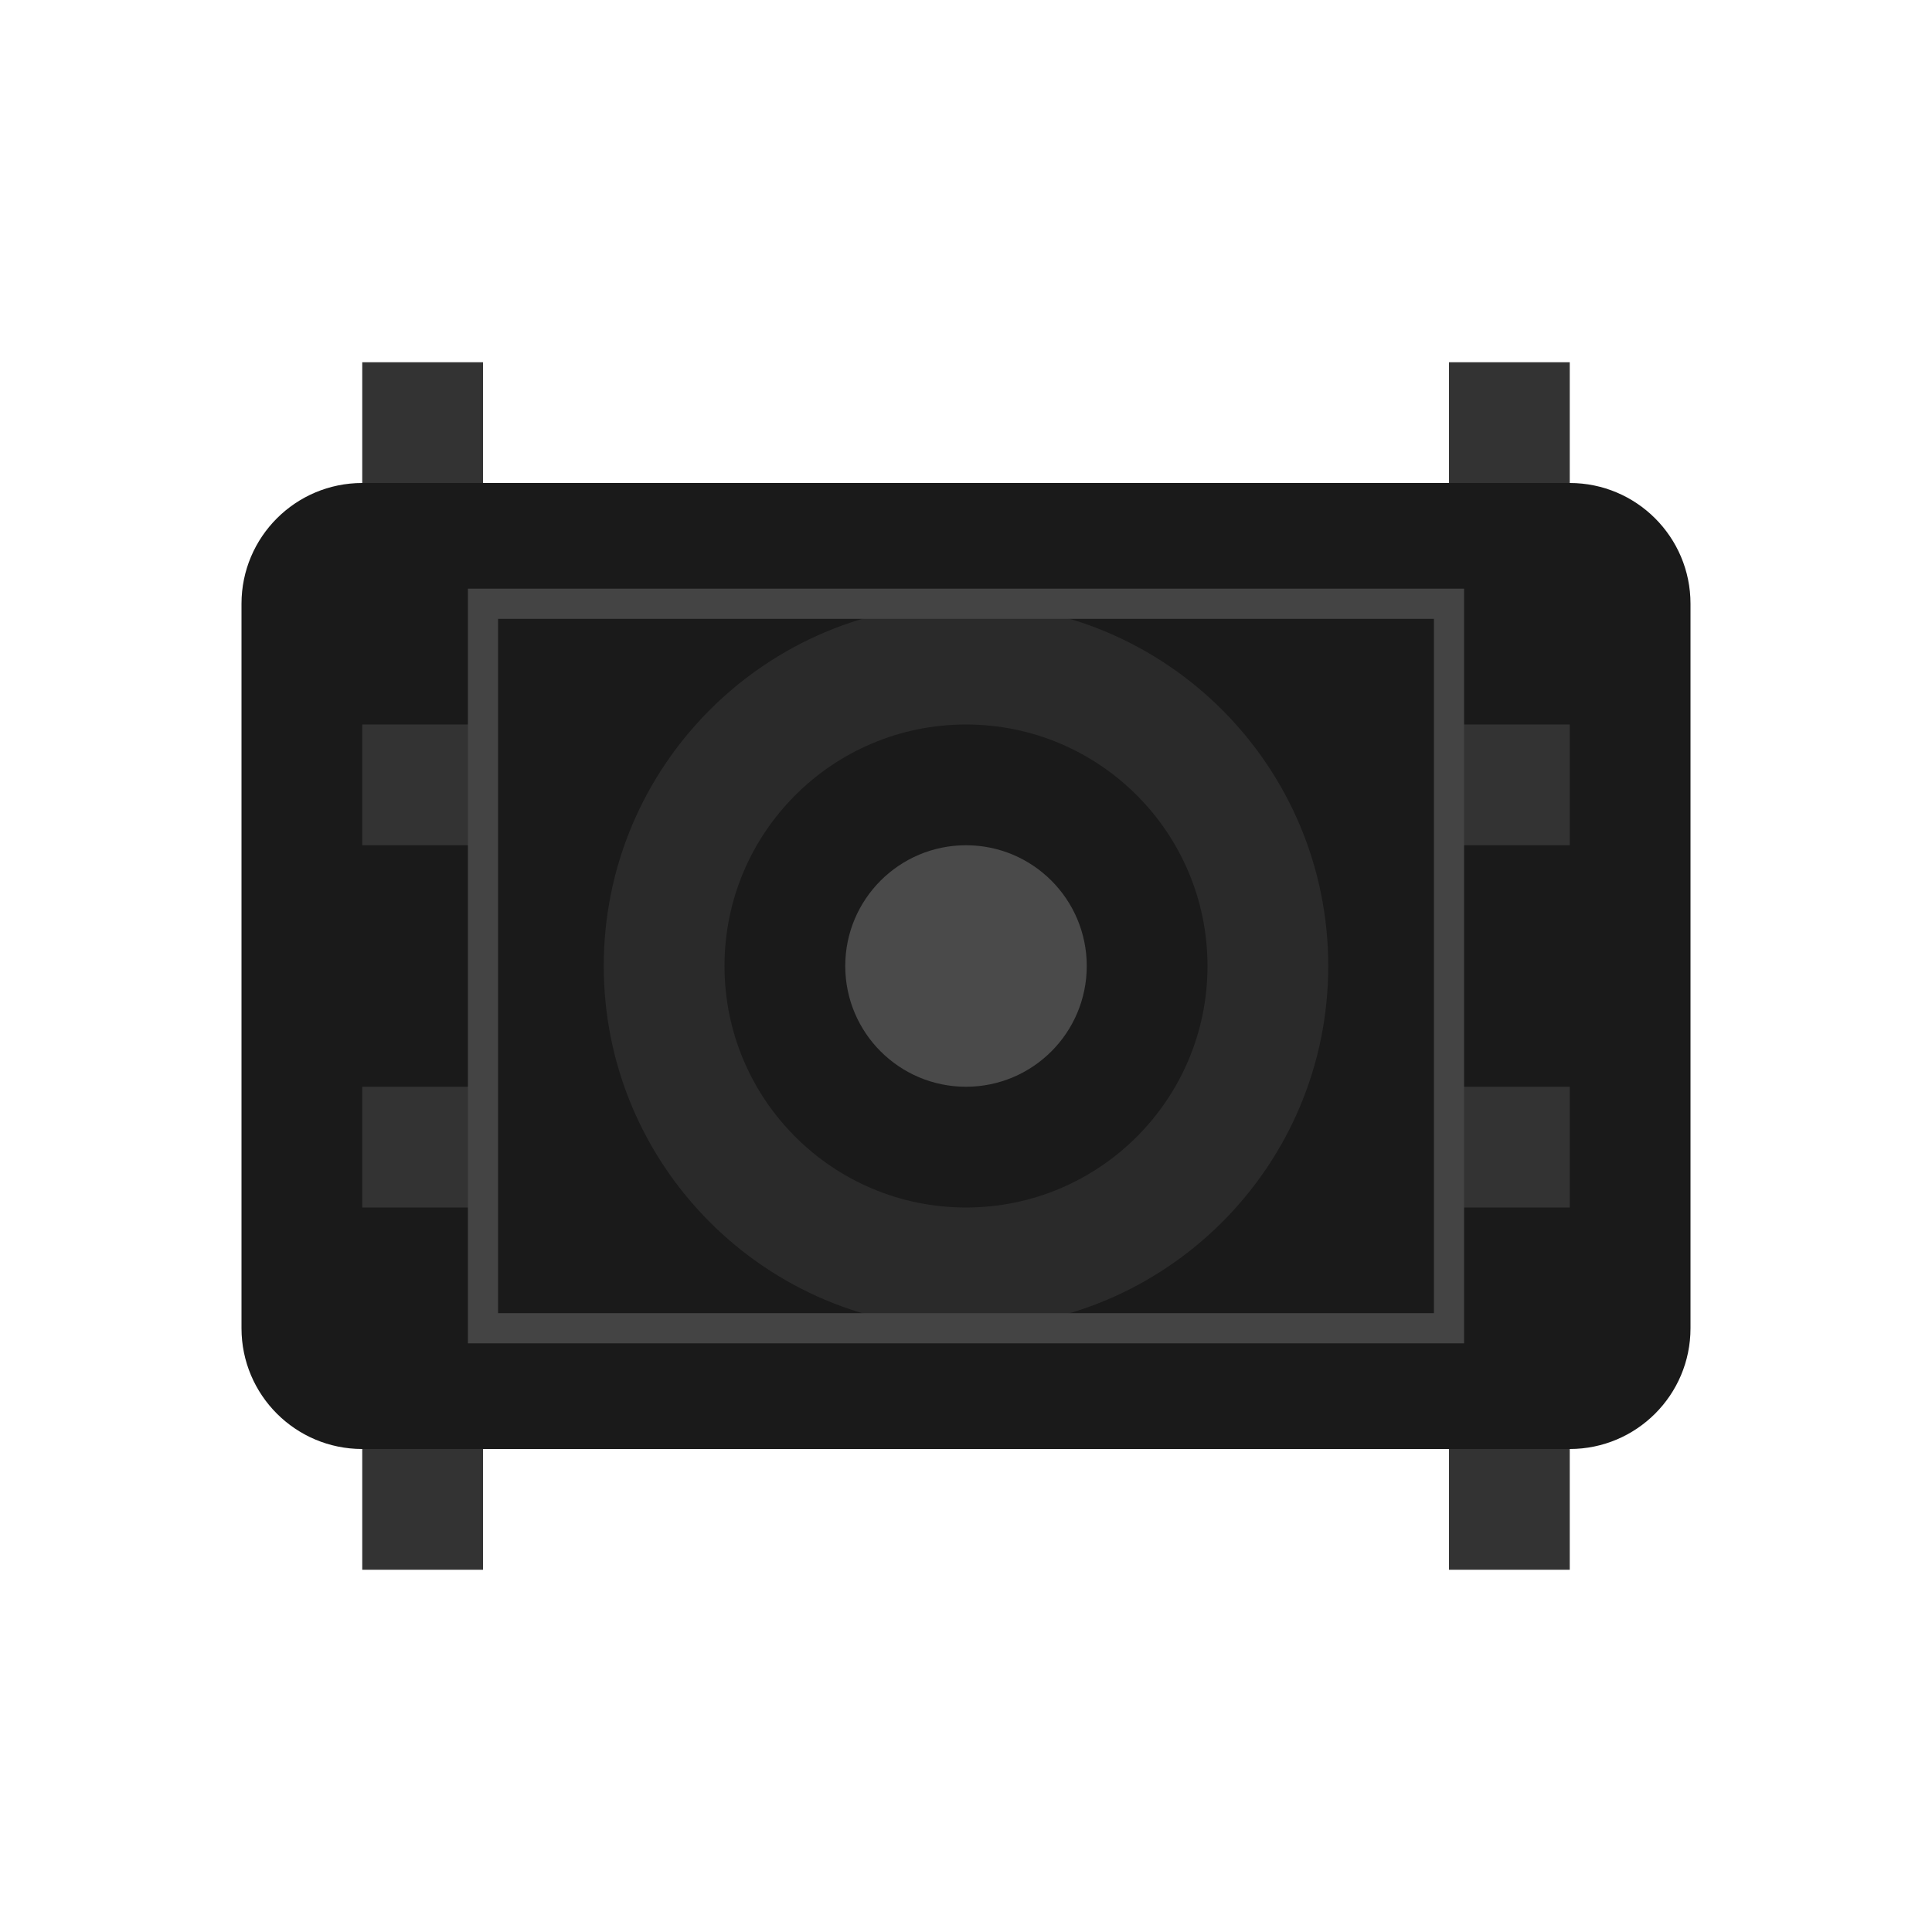
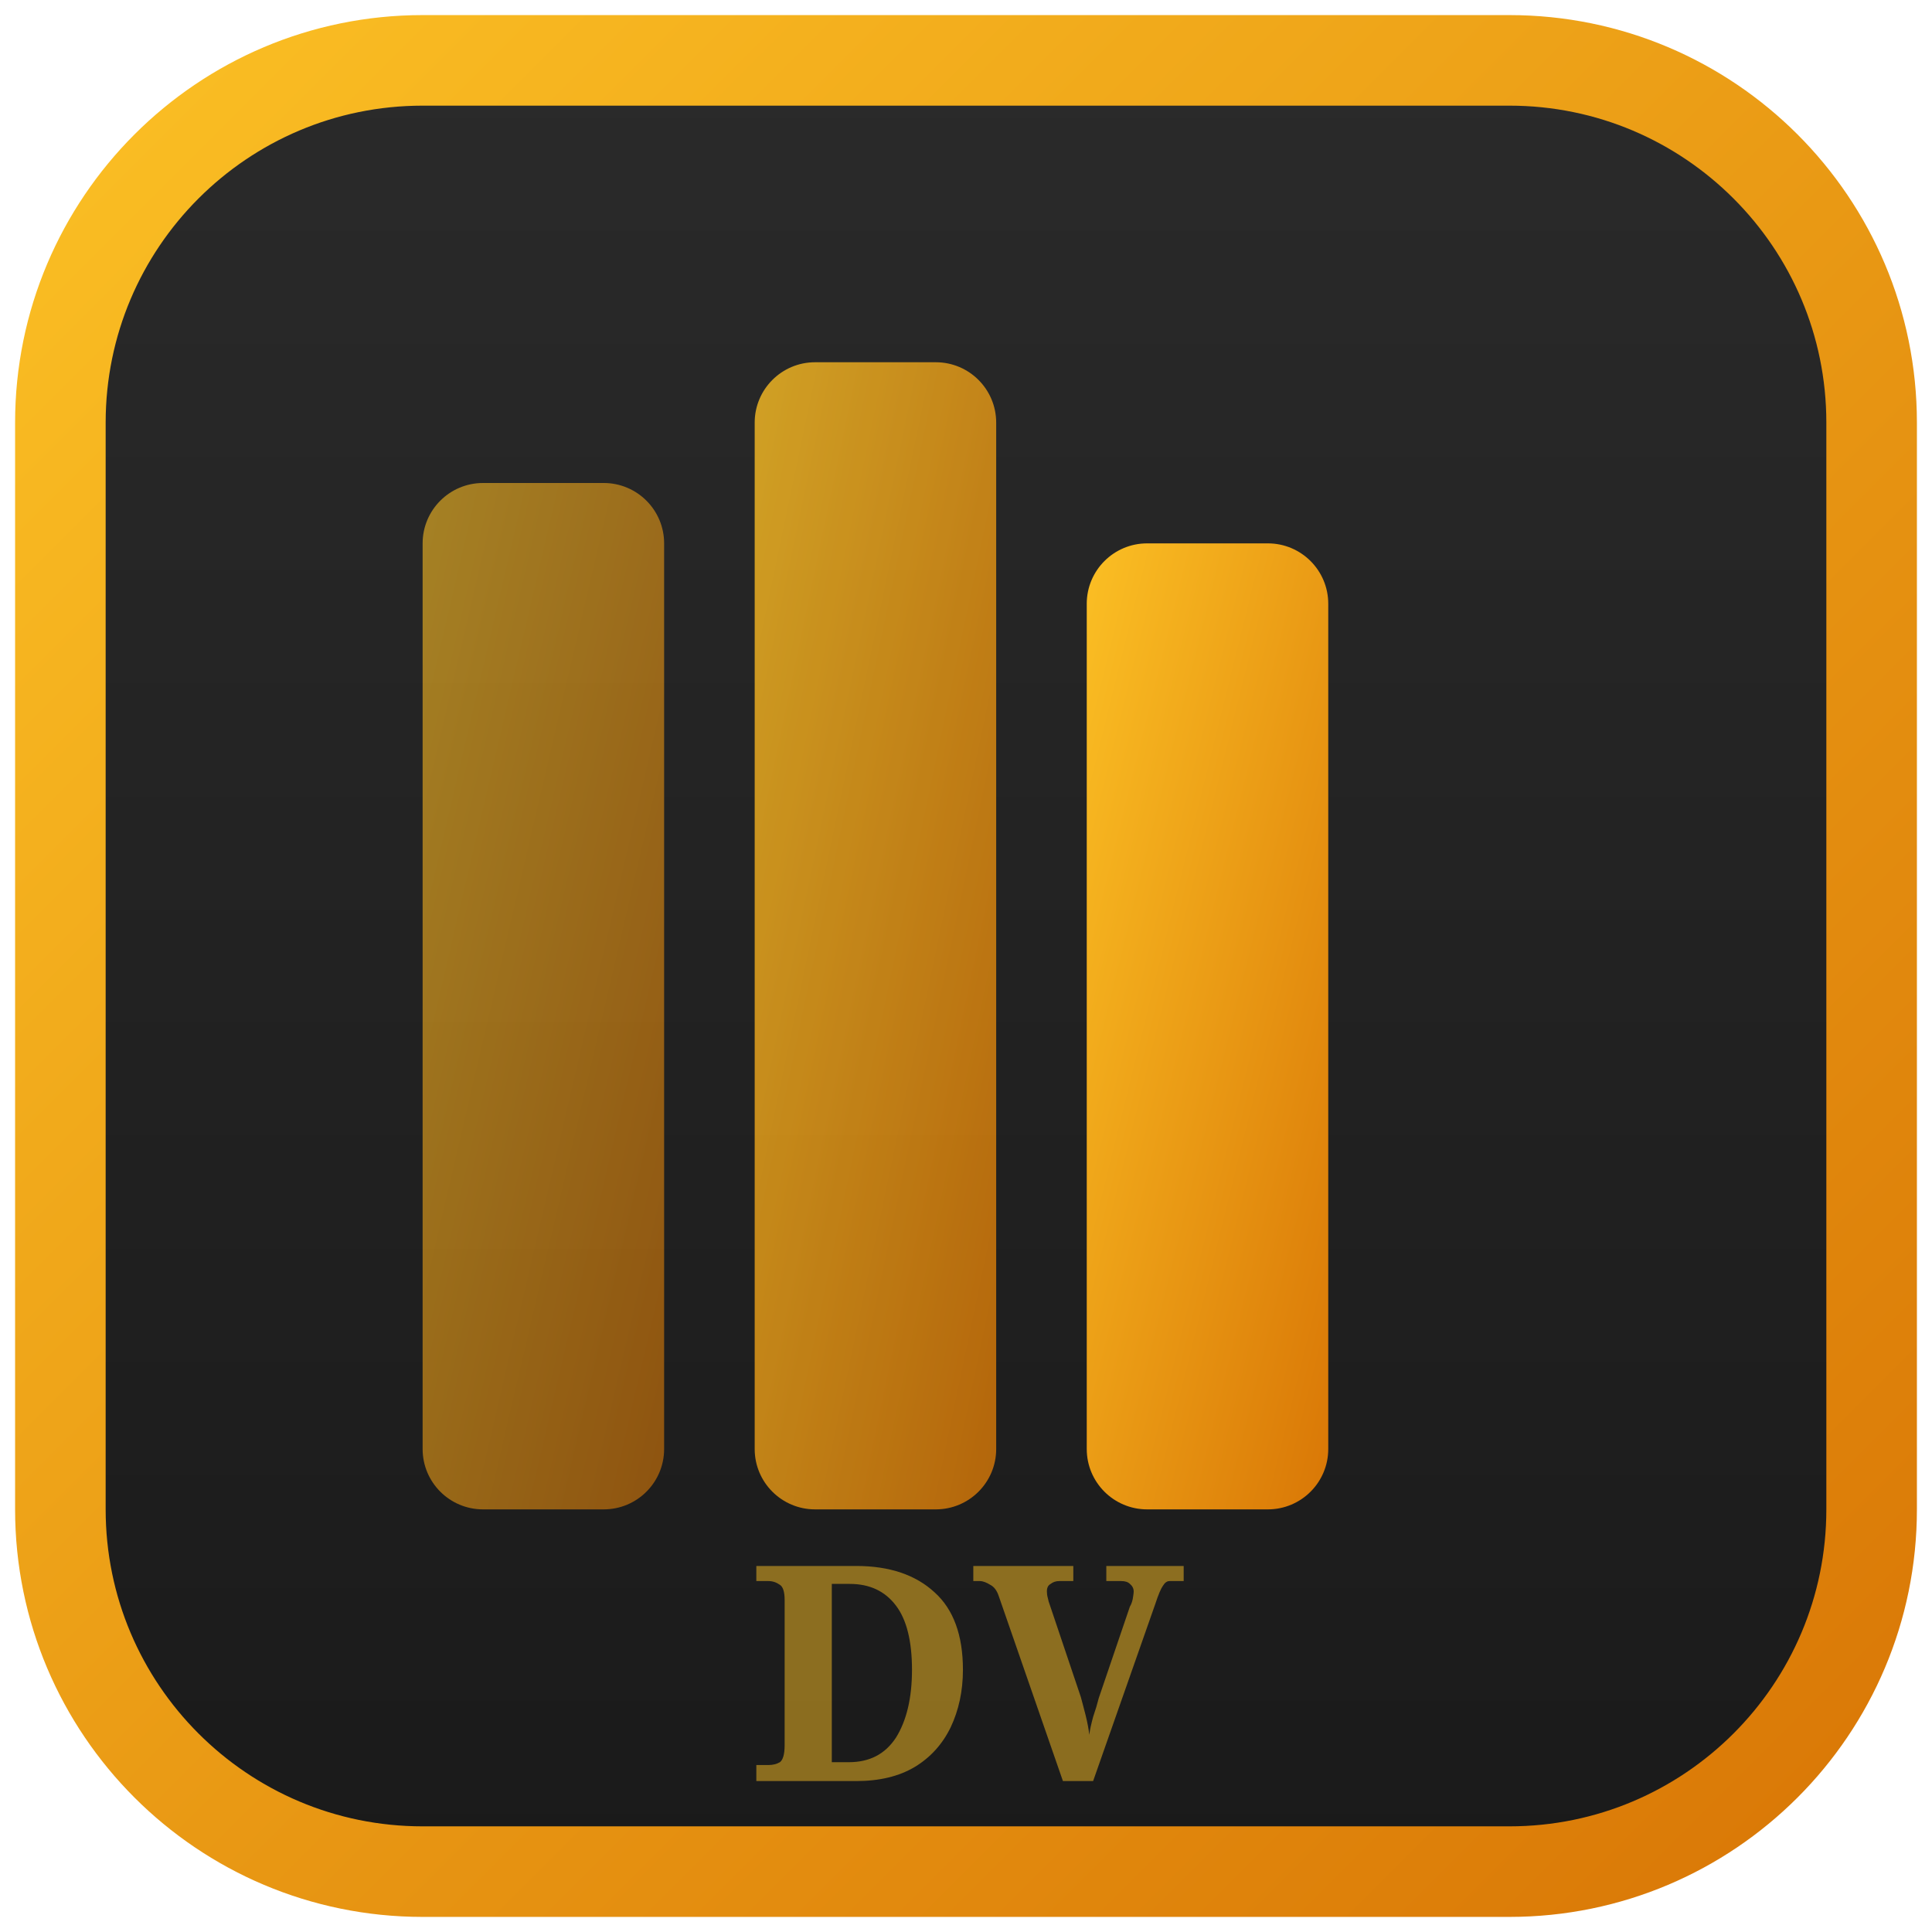
<svg xmlns="http://www.w3.org/2000/svg" viewBox="0 0 32 32" width="32" height="32">
-   <rect x="4" y="8" width="24" height="16" fill="#1a1a1a" rx="2" />
-   <rect x="6" y="6" width="2" height="2" fill="#333" />
-   <rect x="6" y="12" width="2" height="2" fill="#333" />
-   <rect x="6" y="18" width="2" height="2" fill="#333" />
-   <rect x="6" y="24" width="2" height="2" fill="#333" />
-   <rect x="24" y="6" width="2" height="2" fill="#333" />
-   <rect x="24" y="12" width="2" height="2" fill="#333" />
-   <rect x="24" y="18" width="2" height="2" fill="#333" />
-   <rect x="24" y="24" width="2" height="2" fill="#333" />
-   <circle cx="16" cy="16" r="6" fill="#2a2a2a" />
-   <circle cx="16" cy="16" r="4" fill="#1a1a1a" />
-   <circle cx="16" cy="16" r="2" fill="#4a4a4a" />
-   <rect x="8" y="10" width="16" height="12" fill="none" stroke="#444" stroke-width="0.5" />
+   <defs>
+     <linearGradient id="gold" x1="0" y1="0" x2="1" y2="1">
+       <stop offset="0%" stop-color="#fbbf24" />
+       <stop offset="100%" stop-color="#d97706" />
+     </linearGradient>
+     <linearGradient id="bg" x1="0" y1="0" x2="0" y2="1">
+       <stop offset="0%" stop-color="#2a2a2a" />
+       <stop offset="100%" stop-color="#1a1a1a" />
+     </linearGradient>
+   </defs>
+   <rect x="1" y="1" width="30" height="30" rx="6" fill="url(#bg)" stroke="url(#gold)" stroke-width="1.5" />
+   <rect x="7" y="8" width="4" height="17" rx="1" fill="url(#gold)" opacity="0.6" />
+   <rect x="12.5" y="6" width="4" height="19" rx="1" fill="url(#gold)" opacity="0.8" />
+   <rect x="18" y="9" width="4" height="16" rx="1" fill="url(#gold)" opacity="1" />
+   <text x="16" y="29.5" text-anchor="middle" font-family="Georgia,serif" font-size="5" font-weight="bold" fill="#fbbf24" opacity="0.5">DV</text>
</svg>
